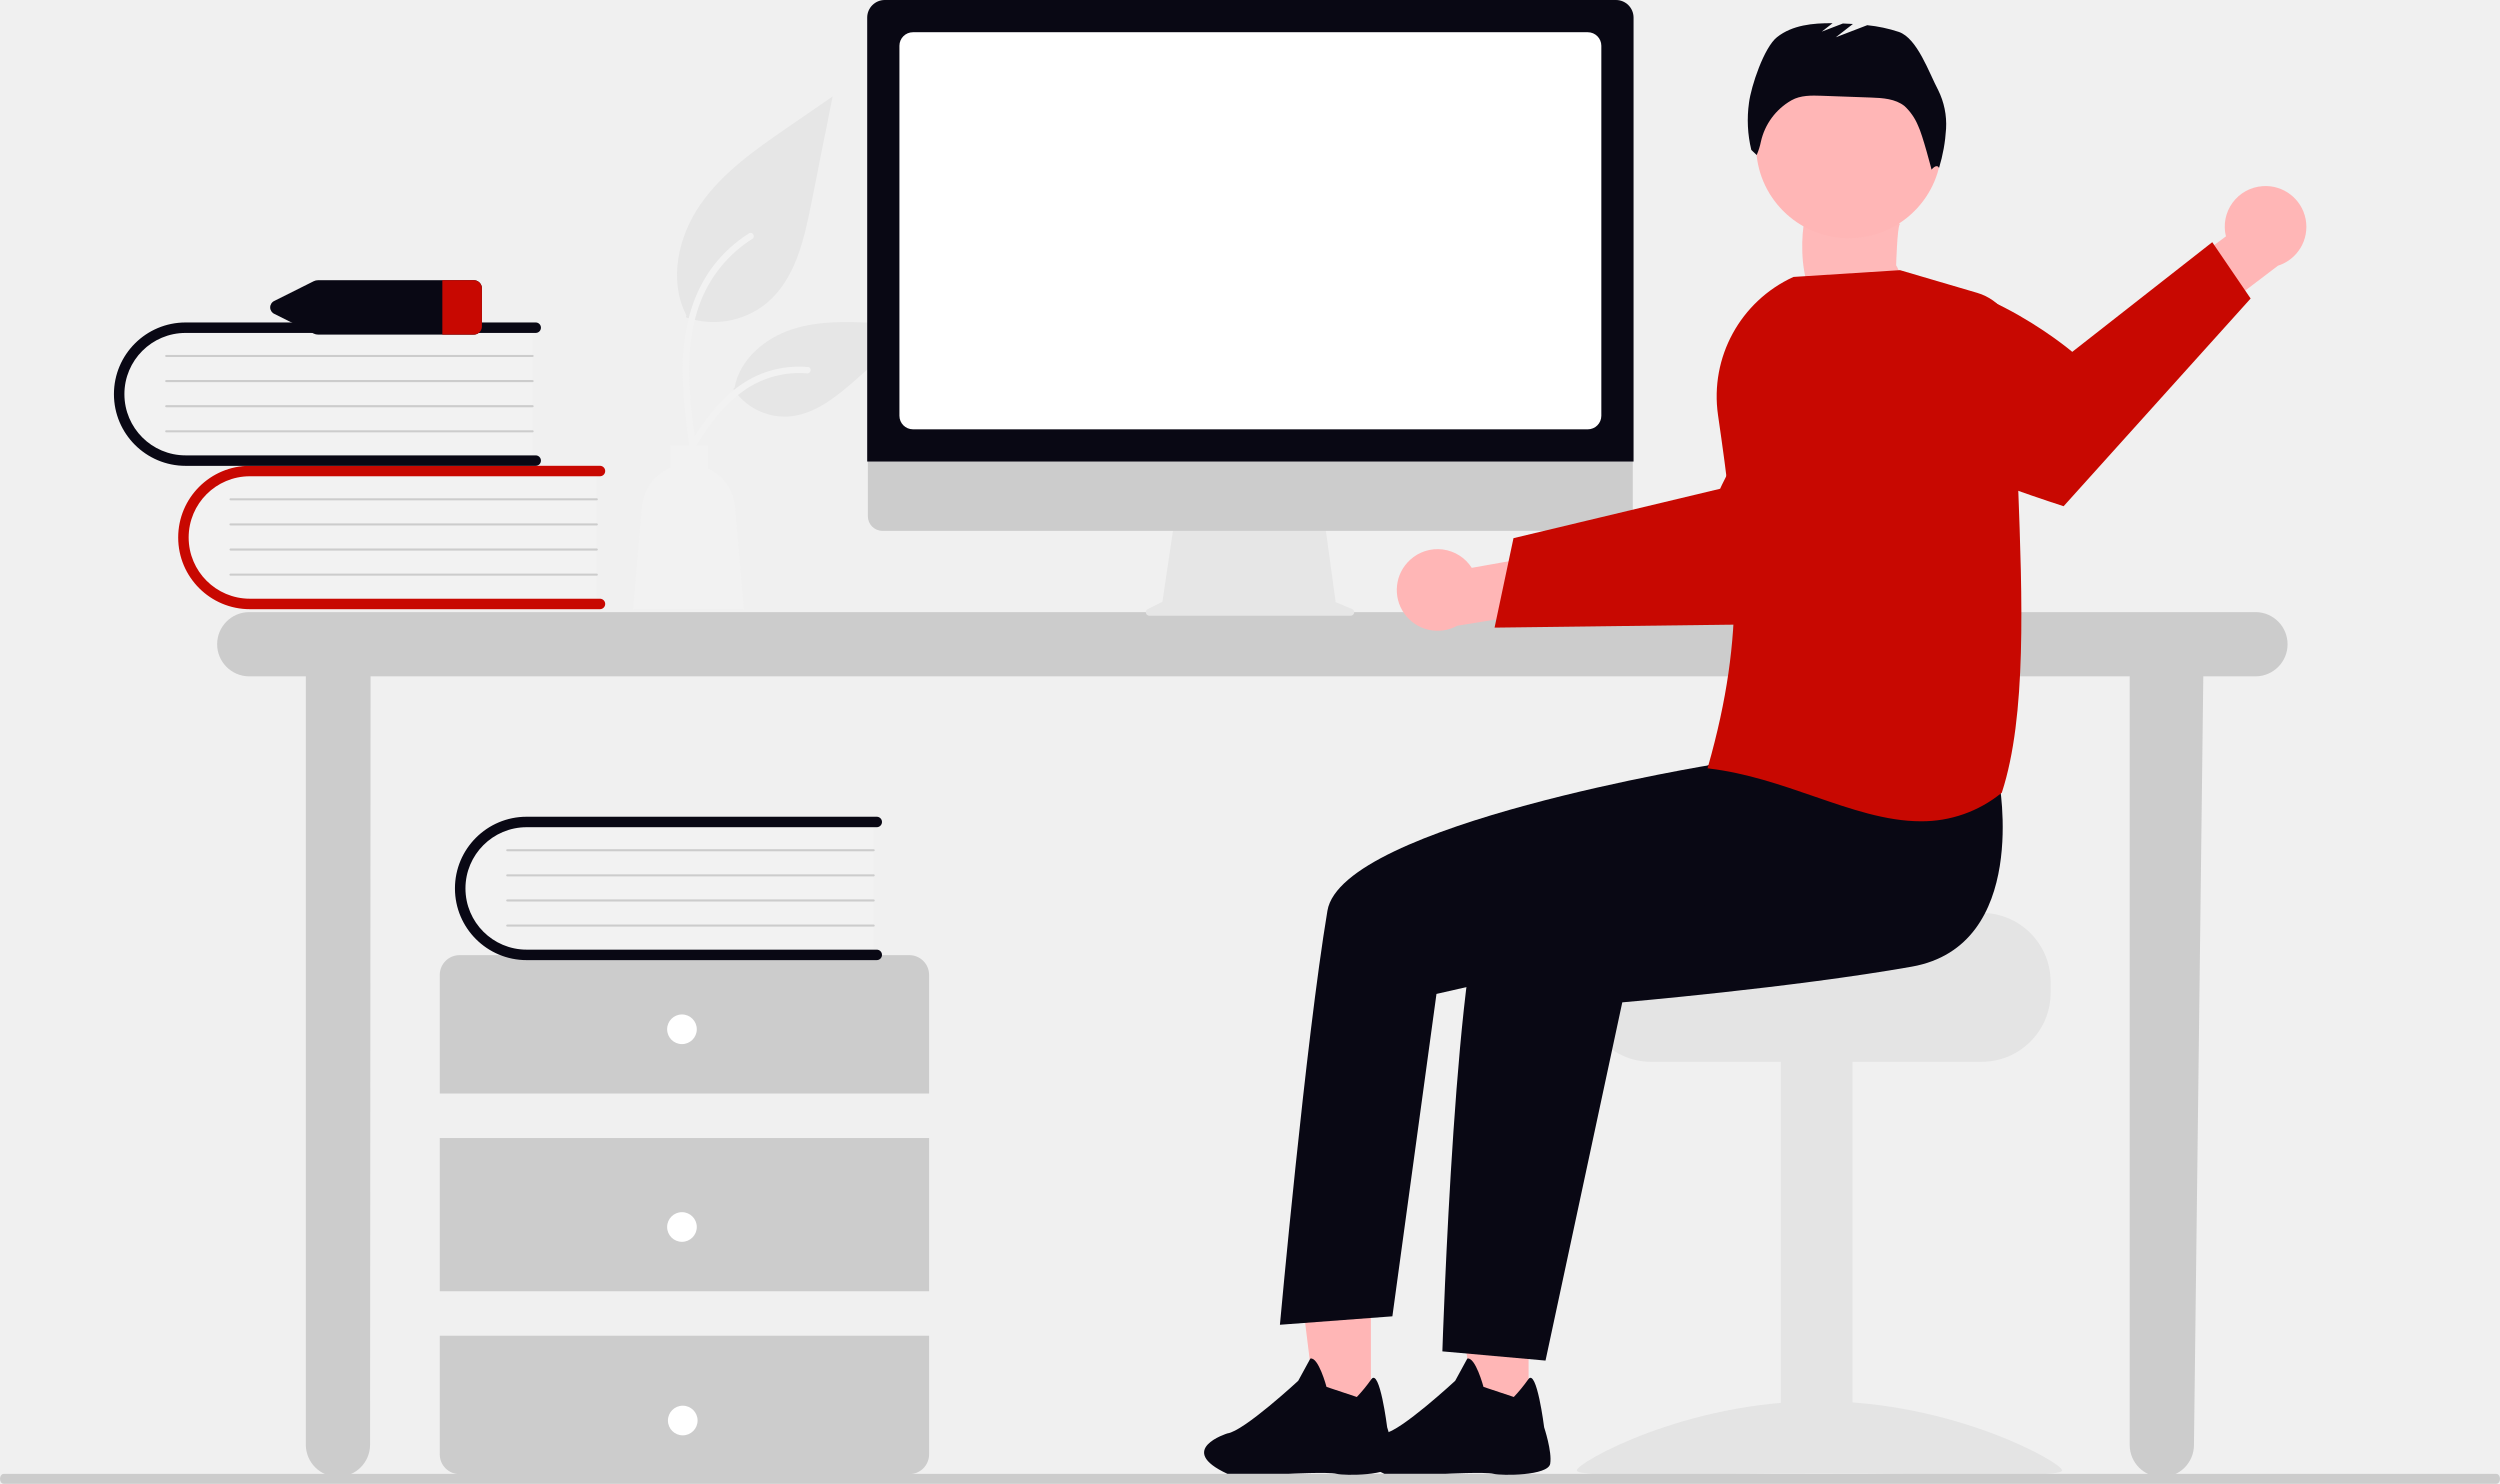
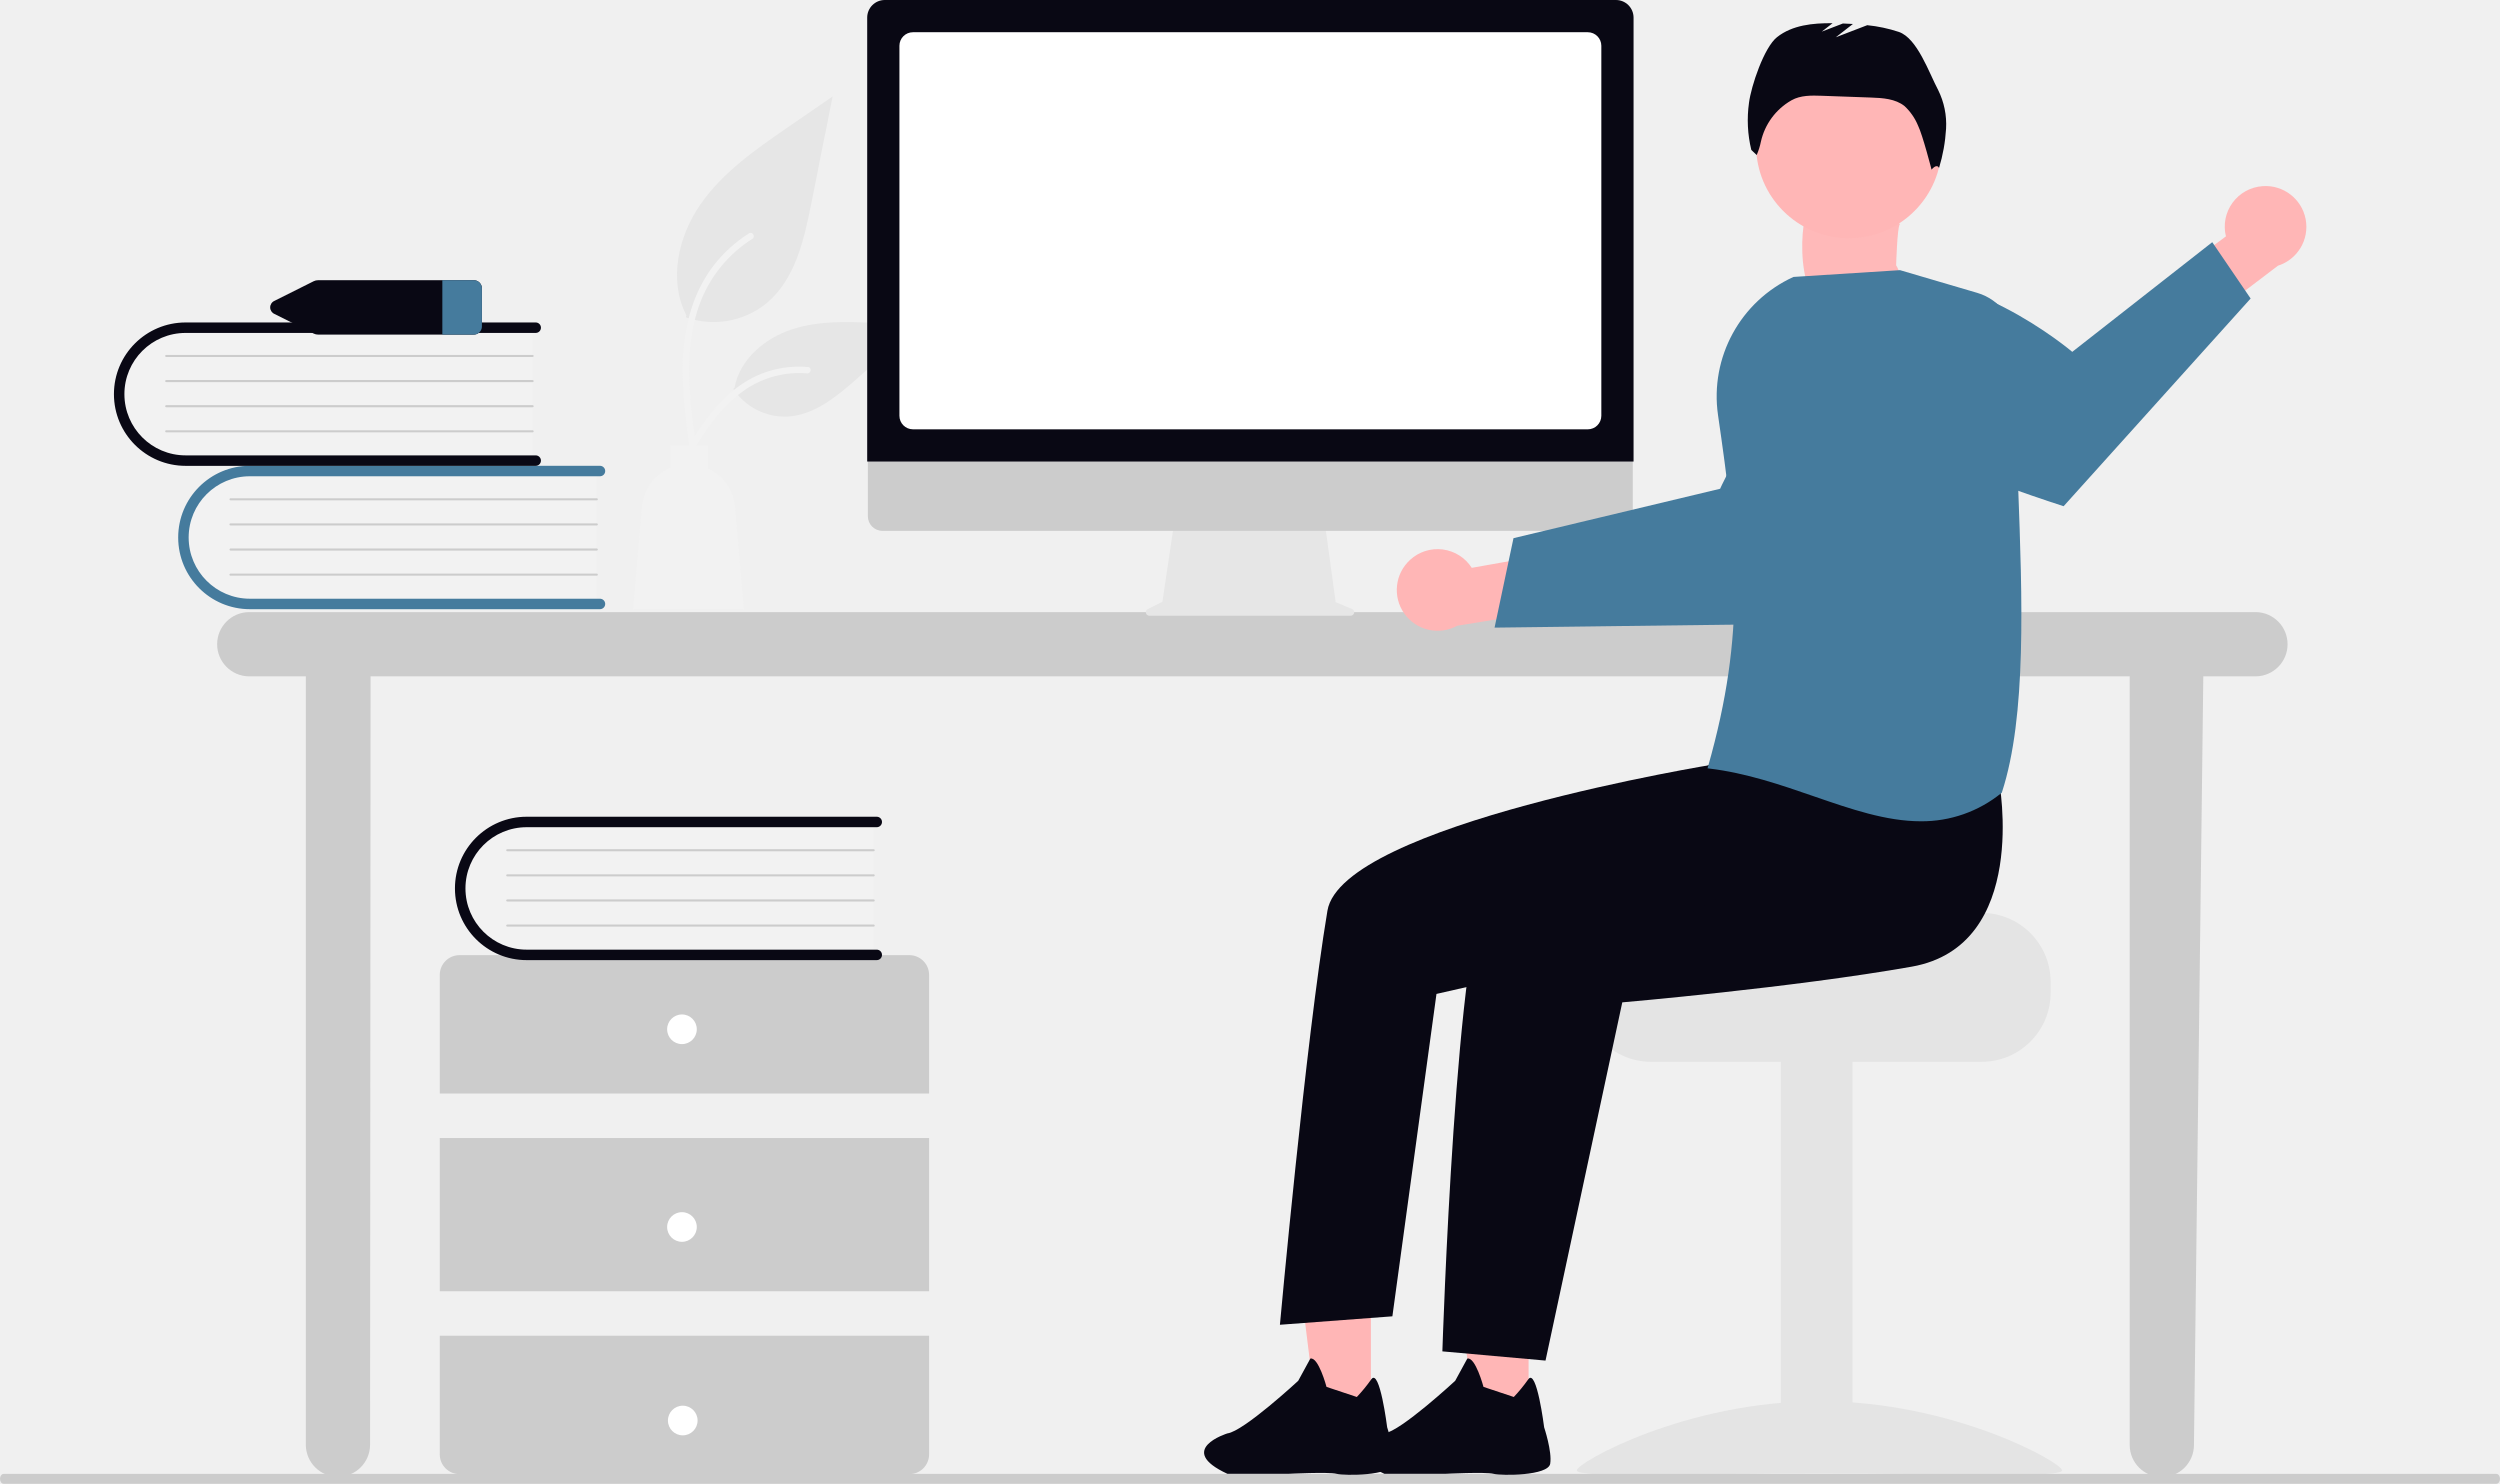
<svg xmlns="http://www.w3.org/2000/svg" width="880.503" height="522.591" viewBox="0 0 880.503 522.591" role="img" artist="Katerina Limpitsouni" source="https://undraw.co/">
  <g id="Group_146" data-name="Group 146" transform="translate(-707.855 -327.582)">
-     <path id="Path_298-222" data-name="Path 298" d="M.982,1.458s.305,11.9-.916,13.125S14.717,51.822,32.116,35.95s3.968-22.282,3.968-22.282-6.41-11.9-6.1-13.125-28.387,0-28.387,0Z" transform="translate(1351.259 391.148) rotate(30)" fill="#ffb9b9" />
-     <path id="Path_2347-223" data-name="Path 2347" d="M1128.044,412.839H421.259a11.316,11.316,0,0,0,0,22.631h20.02v270.7a11.316,11.316,0,0,0,22.631,0l.172-270.7h619.571v270.7a11.315,11.315,0,1,0,22.631,0l3.292-270.7h18.469a11.316,11.316,0,0,0,0-22.631Z" transform="translate(374.286 130.326)" fill="#ccc" />
-     <path id="Path_2348-224" data-name="Path 2348" d="M545.834,371.853v47.918H425.781a23.974,23.974,0,0,1-1.667-47.918q.833-.029,1.667,0Z" transform="translate(372.223 120.892)" fill="#f2f2f2" />
-     <path id="Path_2349-225" data-name="Path 2349" d="M549.266,419.607a1.844,1.844,0,0,1-1.843,1.843h-123.3a25.249,25.249,0,0,1,0-50.5h123.3a1.843,1.843,0,1,1,0,3.686h-123.3a21.563,21.563,0,0,0,0,43.126h123.3A1.844,1.844,0,0,1,549.266,419.607Z" transform="translate(371.74 120.688)" fill="#c80801" />
-     <path id="Path_2350-226" data-name="Path 2350" d="M542.939,380.978H413.929a.369.369,0,0,1-.007-.737H542.939a.369.369,0,0,1,0,.737Z" transform="translate(375.118 122.826)" fill="#ccc" />
-     <path id="Path_2351-227" data-name="Path 2351" d="M542.939,388.17H413.929a.369.369,0,1,1-.007-.737H542.939a.369.369,0,0,1,0,.737Z" transform="translate(375.118 124.48)" fill="#ccc" />
-     <path id="Path_2352-228" data-name="Path 2352" d="M542.939,395.361H413.929a.369.369,0,0,1-.007-.737H542.939a.369.369,0,0,1,0,.737Z" transform="translate(375.118 126.135)" fill="#ccc" />
-     <path id="Path_2353-229" data-name="Path 2353" d="M542.939,402.553H413.929a.369.369,0,1,1-.007-.737H542.939a.369.369,0,0,1,0,.737Z" transform="translate(375.118 127.79)" fill="#ccc" />
-     <path id="Path_2354-230" data-name="Path 2354" d="M527.437,330.812V378.73H407.384a23.974,23.974,0,0,1-1.667-47.918q.833-.029,1.667,0Z" transform="translate(367.989 111.449)" fill="#f2f2f2" />
-     <path id="Path_2355-231" data-name="Path 2355" d="M530.868,378.566a1.844,1.844,0,0,1-1.843,1.843h-123.3a25.249,25.249,0,0,1,0-50.5h123.3a1.843,1.843,0,1,1,0,3.686h-123.3a21.563,21.563,0,0,0,0,43.126h123.3a1.844,1.844,0,0,1,1.843,1.843Z" transform="translate(367.507 111.245)" fill="#090814" />
-     <path id="Path_2356-232" data-name="Path 2356" d="M524.541,339.937H395.531a.369.369,0,1,1-.007-.737H524.541a.369.369,0,1,1,0,.737Z" transform="translate(370.885 113.382)" fill="#ccc" />
-     <path id="Path_2357-233" data-name="Path 2357" d="M524.541,347.128H395.531a.369.369,0,1,1-.007-.737H524.541a.369.369,0,1,1,0,.737Z" transform="translate(370.885 115.037)" fill="#ccc" />
-     <path id="Path_2358-234" data-name="Path 2358" d="M524.541,354.32H395.531a.369.369,0,1,1-.007-.737H524.541a.369.369,0,1,1,0,.737Z" transform="translate(370.885 116.692)" fill="#ccc" />
-     <path id="Path_2359-235" data-name="Path 2359" d="M524.541,361.512H395.531a.369.369,0,1,1-.007-.737H524.541a.369.369,0,1,1,0,.737Z" transform="translate(370.885 118.346)" fill="#ccc" />
-     <path id="Path_2360-236" data-name="Path 2360" d="M646.112,559.8v-41.78a6.964,6.964,0,0,0-6.963-6.963H480.731a6.964,6.964,0,0,0-6.963,6.963V559.8Z" transform="translate(388.972 152.926)" fill="#ccc" />
+     <path id="Path_298-318" data-name="Path 298" d="M.982,1.458s.305,11.9-.916,13.125S14.717,51.822,32.116,35.95s3.968-22.282,3.968-22.282-6.41-11.9-6.1-13.125-28.387,0-28.387,0Z" transform="translate(1351.259 391.148) rotate(30)" fill="#ffb9b9" />
+     <path id="Path_2347-319" data-name="Path 2347" d="M1128.044,412.839H421.259a11.316,11.316,0,0,0,0,22.631h20.02v270.7a11.316,11.316,0,0,0,22.631,0l.172-270.7h619.571v270.7a11.315,11.315,0,1,0,22.631,0l3.292-270.7h18.469a11.316,11.316,0,0,0,0-22.631Z" transform="translate(374.286 130.326)" fill="#ccc" />
+     <path id="Path_2348-320" data-name="Path 2348" d="M545.834,371.853v47.918H425.781a23.974,23.974,0,0,1-1.667-47.918q.833-.029,1.667,0Z" transform="translate(372.223 120.892)" fill="#f2f2f2" />
+     <path id="Path_2349-321" data-name="Path 2349" d="M549.266,419.607a1.844,1.844,0,0,1-1.843,1.843h-123.3a25.249,25.249,0,0,1,0-50.5h123.3a1.843,1.843,0,1,1,0,3.686h-123.3a21.563,21.563,0,0,0,0,43.126h123.3A1.844,1.844,0,0,1,549.266,419.607Z" transform="translate(371.74 120.688)" fill="#457b9d" />
+     <path id="Path_2350-322" data-name="Path 2350" d="M542.939,380.978H413.929a.369.369,0,0,1-.007-.737H542.939a.369.369,0,0,1,0,.737Z" transform="translate(375.118 122.826)" fill="#ccc" />
+     <path id="Path_2351-323" data-name="Path 2351" d="M542.939,388.17H413.929a.369.369,0,1,1-.007-.737H542.939a.369.369,0,0,1,0,.737Z" transform="translate(375.118 124.48)" fill="#ccc" />
+     <path id="Path_2352-324" data-name="Path 2352" d="M542.939,395.361H413.929a.369.369,0,0,1-.007-.737H542.939a.369.369,0,0,1,0,.737Z" transform="translate(375.118 126.135)" fill="#ccc" />
+     <path id="Path_2353-325" data-name="Path 2353" d="M542.939,402.553H413.929a.369.369,0,1,1-.007-.737H542.939a.369.369,0,0,1,0,.737Z" transform="translate(375.118 127.79)" fill="#ccc" />
+     <path id="Path_2354-326" data-name="Path 2354" d="M527.437,330.812V378.73H407.384a23.974,23.974,0,0,1-1.667-47.918q.833-.029,1.667,0Z" transform="translate(367.989 111.449)" fill="#f2f2f2" />
+     <path id="Path_2355-327" data-name="Path 2355" d="M530.868,378.566a1.844,1.844,0,0,1-1.843,1.843h-123.3a25.249,25.249,0,0,1,0-50.5h123.3a1.843,1.843,0,1,1,0,3.686h-123.3a21.563,21.563,0,0,0,0,43.126h123.3a1.844,1.844,0,0,1,1.843,1.843Z" transform="translate(367.507 111.245)" fill="#090814" />
+     <path id="Path_2356-328" data-name="Path 2356" d="M524.541,339.937H395.531a.369.369,0,1,1-.007-.737H524.541a.369.369,0,1,1,0,.737Z" transform="translate(370.885 113.382)" fill="#ccc" />
+     <path id="Path_2357-329" data-name="Path 2357" d="M524.541,347.128H395.531a.369.369,0,1,1-.007-.737H524.541a.369.369,0,1,1,0,.737Z" transform="translate(370.885 115.037)" fill="#ccc" />
+     <path id="Path_2358-330" data-name="Path 2358" d="M524.541,354.32H395.531a.369.369,0,1,1-.007-.737H524.541a.369.369,0,1,1,0,.737Z" transform="translate(370.885 116.692)" fill="#ccc" />
+     <path id="Path_2359-331" data-name="Path 2359" d="M524.541,361.512H395.531a.369.369,0,1,1-.007-.737H524.541a.369.369,0,1,1,0,.737Z" transform="translate(370.885 118.346)" fill="#ccc" />
+     <path id="Path_2360-332" data-name="Path 2360" d="M646.112,559.8v-41.78a6.964,6.964,0,0,0-6.963-6.963H480.731a6.964,6.964,0,0,0-6.963,6.963V559.8Z" transform="translate(388.972 152.926)" fill="#ccc" />
    <rect id="Rectangle_635" data-name="Rectangle 635" width="172.344" height="53.966" transform="translate(862.74 728.395)" fill="#ccc" />
-     <path id="Path_2361-237" data-name="Path 2361" d="M473.768,620.029v41.78a6.964,6.964,0,0,0,6.963,6.964H639.148a6.963,6.963,0,0,0,6.963-6.963V620.029Z" transform="translate(388.972 178)" fill="#ccc" />
+     <path id="Path_2361-333" data-name="Path 2361" d="M473.768,620.029v41.78a6.964,6.964,0,0,0,6.963,6.964H639.148a6.963,6.963,0,0,0,6.963-6.963V620.029Z" transform="translate(388.972 178)" fill="#ccc" />
    <circle id="Ellipse_427" data-name="Ellipse 427" cx="5.223" cy="5.223" r="5.223" transform="translate(942.819 684.874)" fill="#fff" />
    <circle id="Ellipse_428" data-name="Ellipse 428" cx="5.223" cy="5.223" r="5.223" transform="translate(942.819 754.508)" fill="#fff" />
    <circle id="Ellipse_429" data-name="Ellipse 429" cx="5.223" cy="5.223" r="5.223" transform="translate(943.099 822.668)" fill="#fff" />
-     <path id="Path_2362-238" data-name="Path 2362" d="M625.086,472.333v47.918H505.033a23.974,23.974,0,1,1-1.669-47.918q.834-.029,1.669,0Z" transform="translate(390.458 144.013)" fill="#f2f2f2" />
-     <path id="Path_2363-239" data-name="Path 2363" d="M628.521,520.087a1.844,1.844,0,0,1-1.843,1.843H503.38a25.249,25.249,0,1,1-.03-50.5H626.678a1.843,1.843,0,1,1,0,3.686H503.38a21.563,21.563,0,1,0,0,43.126h123.3A1.844,1.844,0,0,1,628.521,520.087Z" transform="translate(389.973 143.808)" fill="#090814" />
-     <path id="Path_2364-240" data-name="Path 2364" d="M622.191,481.458H493.181a.369.369,0,1,1-.007-.737H622.191a.369.369,0,1,1,0,.737Z" transform="translate(393.354 145.946)" fill="#ccc" />
-     <path id="Path_2365-241" data-name="Path 2365" d="M622.191,488.65H493.181a.369.369,0,1,1-.007-.737H622.191a.369.369,0,1,1,0,.737Z" transform="translate(393.354 147.601)" fill="#ccc" />
-     <path id="Path_2366-242" data-name="Path 2366" d="M622.191,495.841H493.181a.369.369,0,1,1-.007-.737H622.191a.369.369,0,1,1,0,.737Z" transform="translate(393.354 149.255)" fill="#ccc" />
-     <path id="Path_2367-243" data-name="Path 2367" d="M622.191,503.033H493.181a.369.369,0,1,1-.007-.737H622.191a.369.369,0,1,1,0,.737Z" transform="translate(393.354 150.91)" fill="#ccc" />
-     <path id="Path_2368-244" data-name="Path 2368" d="M496.748,317.815h-54.7a3.379,3.379,0,0,0-1.5.348l-13.805,6.911a2.516,2.516,0,0,0,0,4.631l13.805,6.911a3.38,3.38,0,0,0,1.5.348h54.7a2.871,2.871,0,0,0,3.029-2.664V320.479A2.871,2.871,0,0,0,496.748,317.815Z" transform="translate(377.801 108.46)" fill="#090814" />
-     <path id="Path_2369-245" data-name="Path 2369" d="M488.435,320.479V334.3a2.871,2.871,0,0,1-3.029,2.664h-10.9V317.815h10.9A2.871,2.871,0,0,1,488.435,320.479Z" transform="translate(389.143 108.46)" fill="#c80801" />
+     <path id="Path_2362-334" data-name="Path 2362" d="M625.086,472.333v47.918H505.033a23.974,23.974,0,1,1-1.669-47.918q.834-.029,1.669,0Z" transform="translate(390.458 144.013)" fill="#f2f2f2" />
+     <path id="Path_2363-335" data-name="Path 2363" d="M628.521,520.087a1.844,1.844,0,0,1-1.843,1.843H503.38a25.249,25.249,0,1,1-.03-50.5H626.678a1.843,1.843,0,1,1,0,3.686H503.38a21.563,21.563,0,1,0,0,43.126h123.3A1.844,1.844,0,0,1,628.521,520.087Z" transform="translate(389.973 143.808)" fill="#090814" />
+     <path id="Path_2364-336" data-name="Path 2364" d="M622.191,481.458H493.181a.369.369,0,1,1-.007-.737H622.191a.369.369,0,1,1,0,.737Z" transform="translate(393.354 145.946)" fill="#ccc" />
+     <path id="Path_2365-337" data-name="Path 2365" d="M622.191,488.65H493.181a.369.369,0,1,1-.007-.737H622.191a.369.369,0,1,1,0,.737Z" transform="translate(393.354 147.601)" fill="#ccc" />
+     <path id="Path_2366-338" data-name="Path 2366" d="M622.191,495.841H493.181a.369.369,0,1,1-.007-.737H622.191a.369.369,0,1,1,0,.737Z" transform="translate(393.354 149.255)" fill="#ccc" />
+     <path id="Path_2367-339" data-name="Path 2367" d="M622.191,503.033H493.181a.369.369,0,1,1-.007-.737H622.191a.369.369,0,1,1,0,.737Z" transform="translate(393.354 150.91)" fill="#ccc" />
+     <path id="Path_2368-340" data-name="Path 2368" d="M496.748,317.815h-54.7a3.379,3.379,0,0,0-1.5.348l-13.805,6.911a2.516,2.516,0,0,0,0,4.631l13.805,6.911a3.38,3.38,0,0,0,1.5.348h54.7a2.871,2.871,0,0,0,3.029-2.664V320.479A2.871,2.871,0,0,0,496.748,317.815Z" transform="translate(377.801 108.46)" fill="#090814" />
+     <path id="Path_2369-341" data-name="Path 2369" d="M488.435,320.479V334.3a2.871,2.871,0,0,1-3.029,2.664h-10.9V317.815h10.9A2.871,2.871,0,0,1,488.435,320.479Z" transform="translate(389.143 108.46)" fill="#457b9d" />
    <g id="Group_145" data-name="Group 145" transform="translate(930.839 361.542)">
-       <path id="Path_2370-246" data-name="Path 2370" d="M216.167,522.649a29.518,29.518,0,0,0,28.5-5.021c9.983-8.379,13.114-22.184,15.66-34.967l7.533-37.809-15.771,10.86c-11.342,7.81-22.939,15.869-30.792,27.181s-11.281,26.753-4.971,38.993" transform="translate(-197.593 -444.852)" fill="#e6e6e6" />
-       <path id="Path_2371-247" data-name="Path 2371" d="M217.9,577.9c-1.6-11.627-3.238-23.4-2.118-35.156.994-10.437,4.179-20.631,10.661-28.989a48.223,48.223,0,0,1,12.373-11.212c1.237-.781,2.376,1.18,1.144,1.957a45.845,45.845,0,0,0-18.134,21.88c-3.948,10.042-4.582,20.989-3.9,31.656.411,6.451,1.283,12.86,2.162,19.26a1.174,1.174,0,0,1-.792,1.394,1.14,1.14,0,0,1-1.394-.792Z" transform="translate(-197.983 -454.326)" fill="#f2f2f2" />
-       <path id="Path_2372-248" data-name="Path 2372" d="M236.8,563.524a21.729,21.729,0,0,0,18.932,9.771c9.584-.455,17.574-7.144,24.766-13.494l21.274-18.783-14.08-.674c-10.125-.484-20.512-.936-30.156,2.186S239,553.167,237.238,563.15" transform="translate(-201.506 -460.527)" fill="#e6e6e6" />
-       <path id="Path_2373-249" data-name="Path 2373" d="M212.964,593.88c7.683-13.595,16.595-28.7,32.519-33.533a36.288,36.288,0,0,1,13.678-1.412c1.452.125,1.09,2.364-.36,2.239a33.712,33.712,0,0,0-21.828,5.775c-6.155,4.189-10.947,10.013-15,16.19-2.484,3.783-4.71,7.727-6.936,11.665C214.324,596.062,212.245,595.153,212.964,593.88Z" transform="translate(-197.554 -463.624)" fill="#f2f2f2" />
-       <path id="Path_2374-250" data-name="Path 2374" d="M197.644,613.664a16.453,16.453,0,0,1,10.082-13.781v-7.859h13.182v8.107a16.444,16.444,0,0,1,9.533,13.533l3.1,36.031h-39Z" transform="translate(-194.544 -469.098)" fill="#f2f2f2" />
+       <path id="Path_2370-342" data-name="Path 2370" d="M216.167,522.649a29.518,29.518,0,0,0,28.5-5.021c9.983-8.379,13.114-22.184,15.66-34.967l7.533-37.809-15.771,10.86c-11.342,7.81-22.939,15.869-30.792,27.181s-11.281,26.753-4.971,38.993" transform="translate(-197.593 -444.852)" fill="#e6e6e6" />
+       <path id="Path_2371-343" data-name="Path 2371" d="M217.9,577.9c-1.6-11.627-3.238-23.4-2.118-35.156.994-10.437,4.179-20.631,10.661-28.989a48.223,48.223,0,0,1,12.373-11.212c1.237-.781,2.376,1.18,1.144,1.957a45.845,45.845,0,0,0-18.134,21.88c-3.948,10.042-4.582,20.989-3.9,31.656.411,6.451,1.283,12.86,2.162,19.26a1.174,1.174,0,0,1-.792,1.394,1.14,1.14,0,0,1-1.394-.792Z" transform="translate(-197.983 -454.326)" fill="#f2f2f2" />
+       <path id="Path_2372-344" data-name="Path 2372" d="M236.8,563.524a21.729,21.729,0,0,0,18.932,9.771c9.584-.455,17.574-7.144,24.766-13.494l21.274-18.783-14.08-.674c-10.125-.484-20.512-.936-30.156,2.186S239,553.167,237.238,563.15" transform="translate(-201.506 -460.527)" fill="#e6e6e6" />
+       <path id="Path_2373-345" data-name="Path 2373" d="M212.964,593.88c7.683-13.595,16.595-28.7,32.519-33.533a36.288,36.288,0,0,1,13.678-1.412c1.452.125,1.09,2.364-.36,2.239a33.712,33.712,0,0,0-21.828,5.775c-6.155,4.189-10.947,10.013-15,16.19-2.484,3.783-4.71,7.727-6.936,11.665C214.324,596.062,212.245,595.153,212.964,593.88Z" transform="translate(-197.554 -463.624)" fill="#f2f2f2" />
+       <path id="Path_2374-346" data-name="Path 2374" d="M197.644,613.664a16.453,16.453,0,0,1,10.082-13.781v-7.859h13.182v8.107a16.444,16.444,0,0,1,9.533,13.533l3.1,36.031h-39Z" transform="translate(-194.544 -469.098)" fill="#f2f2f2" />
    </g>
-     <path id="Path_2375-251" data-name="Path 2375" d="M748.56,417.825l-5.775-2.432-3.962-28.951H686.065l-4.294,28.833-5.167,2.583a1.227,1.227,0,0,0,.549,2.324h70.931a1.227,1.227,0,0,0,.476-2.358Z" transform="translate(435.488 124.253)" fill="#e6e6e6" />
-     <path id="Path_2376-252" data-name="Path 2376" d="M860.626,397.37H601.465a5.134,5.134,0,0,1-5.123-5.134V355.691H865.749v36.545a5.134,5.134,0,0,1-5.123,5.134Z" transform="translate(417.176 117.177)" fill="#ccc" />
-     <path id="Path_2377-253" data-name="Path 2377" d="M866.064,400.14H596.15V243.771a6.2,6.2,0,0,1,6.19-6.189H859.874a6.2,6.2,0,0,1,6.19,6.189Z" transform="translate(417.132 90)" fill="#090814" />
-     <path id="Path_2378-254" data-name="Path 2378" d="M847.82,386.668H610.148a4.777,4.777,0,0,1-4.772-4.772V251.58a4.777,4.777,0,0,1,4.772-4.772H847.82a4.777,4.777,0,0,1,4.772,4.772V381.9a4.777,4.777,0,0,1-4.772,4.772Z" transform="translate(419.255 92.123)" fill="#fff" />
-     <path id="Path_2379-255" data-name="Path 2379" d="M752.456,398.6a14.289,14.289,0,0,1,21.731,2.8l32.148-5.716,8.238,18.689L769.061,421.8a14.366,14.366,0,0,1-16.6-23.2Z" transform="translate(452.02 126.176)" fill="#ffb6b6" />
-     <path id="Path_2380-256" data-name="Path 2380" d="M775.776,435.034l33.515-.418,4.242-.057,68.187-.859s18.517-17.665,34.641-35.853L914.1,381.5a66.783,66.783,0,0,0-22.392-41.349c-23.093,15.431-36.485,45.973-36.485,45.973l-42.279,10.112-4.23,1.011-26.27,6.278Z" transform="translate(458.464 113.601)" fill="#c80801" />
-     <path id="Path_2381-257" data-name="Path 2381" d="M941.565,498.962h-62.56c0,2.681-68.386,4.856-68.386,4.856a24.981,24.981,0,0,0-4.1,3.885,24.107,24.107,0,0,0-5.634,15.539v3.885a24.289,24.289,0,0,0,24.28,24.28h116.4a24.3,24.3,0,0,0,24.28-24.28v-3.885A24.314,24.314,0,0,0,941.565,498.962Z" transform="translate(464.242 150.143)" fill="#e4e4e4" />
+     <path id="Path_2375-347" data-name="Path 2375" d="M748.56,417.825l-5.775-2.432-3.962-28.951H686.065l-4.294,28.833-5.167,2.583a1.227,1.227,0,0,0,.549,2.324h70.931a1.227,1.227,0,0,0,.476-2.358Z" transform="translate(435.488 124.253)" fill="#e6e6e6" />
+     <path id="Path_2376-348" data-name="Path 2376" d="M860.626,397.37H601.465a5.134,5.134,0,0,1-5.123-5.134V355.691H865.749v36.545a5.134,5.134,0,0,1-5.123,5.134Z" transform="translate(417.176 117.177)" fill="#ccc" />
+     <path id="Path_2377-349" data-name="Path 2377" d="M866.064,400.14H596.15V243.771a6.2,6.2,0,0,1,6.19-6.189H859.874a6.2,6.2,0,0,1,6.19,6.189Z" transform="translate(417.132 90)" fill="#090814" />
+     <path id="Path_2378-350" data-name="Path 2378" d="M847.82,386.668H610.148a4.777,4.777,0,0,1-4.772-4.772V251.58a4.777,4.777,0,0,1,4.772-4.772H847.82a4.777,4.777,0,0,1,4.772,4.772V381.9a4.777,4.777,0,0,1-4.772,4.772Z" transform="translate(419.255 92.123)" fill="#fff" />
+     <path id="Path_2379-351" data-name="Path 2379" d="M752.456,398.6a14.289,14.289,0,0,1,21.731,2.8l32.148-5.716,8.238,18.689L769.061,421.8a14.366,14.366,0,0,1-16.6-23.2Z" transform="translate(452.02 126.176)" fill="#ffb6b6" />
+     <path id="Path_2380-352" data-name="Path 2380" d="M775.776,435.034l33.515-.418,4.242-.057,68.187-.859s18.517-17.665,34.641-35.853L914.1,381.5a66.783,66.783,0,0,0-22.392-41.349c-23.093,15.431-36.485,45.973-36.485,45.973l-42.279,10.112-4.23,1.011-26.27,6.278Z" transform="translate(458.464 113.601)" fill="#457b9d" />
+     <path id="Path_2381-353" data-name="Path 2381" d="M941.565,498.962h-62.56c0,2.681-68.386,4.856-68.386,4.856a24.981,24.981,0,0,0-4.1,3.885,24.107,24.107,0,0,0-5.634,15.539v3.885a24.289,24.289,0,0,0,24.28,24.28h116.4a24.3,24.3,0,0,0,24.28-24.28v-3.885A24.314,24.314,0,0,0,941.565,498.962Z" transform="translate(464.242 150.143)" fill="#e4e4e4" />
    <rect id="Rectangle_636" data-name="Rectangle 636" width="25.252" height="145.754" transform="translate(1335.062 700.586)" fill="#e4e4e4" />
-     <path id="Path_2382-258" data-name="Path 2382" d="M799.312,663.139c0,2.728,38.265,1.055,85.467,1.055s85.467,1.673,85.467-1.055-38.265-24.365-85.467-24.365S799.312,660.41,799.312,663.139Z" transform="translate(463.879 182.314)" fill="#e4e4e4" />
-     <path id="Path_2383-259" data-name="Path 2383" d="M680.374,421.021H661.58l-8.94-72.488h27.736Z" transform="translate(565.854 407.778)" fill="#ffb6b6" />
-     <path id="Path_2385-260" data-name="Path 2385" d="M635.219,421.021H616.425l-8.94-72.488h27.736Z" transform="translate(555.464 407.778)" fill="#ffb6b6" />
+     <path id="Path_2382-354" data-name="Path 2382" d="M799.312,663.139c0,2.728,38.265,1.055,85.467,1.055s85.467,1.673,85.467-1.055-38.265-24.365-85.467-24.365S799.312,660.41,799.312,663.139Z" transform="translate(463.879 182.314)" fill="#e4e4e4" />
+     <path id="Path_2383-355" data-name="Path 2383" d="M680.374,421.021H661.58l-8.94-72.488h27.736Z" transform="translate(565.854 407.778)" fill="#ffb6b6" />
+     <path id="Path_2385-356" data-name="Path 2385" d="M635.219,421.021H616.425l-8.94-72.488h27.736Z" transform="translate(555.464 407.778)" fill="#ffb6b6" />
    <circle id="Ellipse_430" data-name="Ellipse 430" cx="32.676" cy="32.676" r="32.676" transform="translate(1326.354 346.122)" fill="#ffb6b6" />
-     <path id="Path_2387-261" data-name="Path 2387" d="M956.891,463.163s10.964,57.975-30.752,65.358S824.2,541.093,824.2,541.093L797.163,667.26l-36.33-3.244s4.832-151.877,16.714-163.759S864.53,452.8,864.53,452.8Z" transform="translate(455.025 139.521)" fill="#090814" />
-     <path id="Path_2388-262" data-name="Path 2388" d="M886.119,441.471l-18.245,18.3S736.138,480.994,731.056,511.42c-7.673,45.937-16.735,145.831-16.735,145.831l39.608-2.971L769.46,540.728l63.372-14.415,72.1-39.293Z" transform="translate(444.323 136.915)" fill="#090814" />
-     <path id="Path_2389-263" data-name="Path 2389" d="M915.328,267.765C912.1,261.679,908,249.55,901.493,247.3a51.758,51.758,0,0,0-11.143-2.374l-11.066,4.256,6.023-4.684q-1.759-.1-3.516-.171l-7.467,2.872,3.82-2.971c-6.961-.071-14.146.652-19.54,4.89-4.6,3.613-9.154,17.3-9.891,23.1a44.184,44.184,0,0,0,.812,16.644l1.891,1.8a23.207,23.207,0,0,0,1.484-4.722,22.364,22.364,0,0,1,10.705-14.523l.1-.058c3.171-1.785,7.02-1.7,10.656-1.572l17.273.622c4.156.15,8.63.413,11.87,3.019a19.546,19.546,0,0,1,4.746,6.875c1.61,3.249,4.756,15.5,4.756,15.5s1.78-2.313,2.633-.592a59.533,59.533,0,0,0,2.478-13.818A27.073,27.073,0,0,0,915.328,267.765Z" transform="translate(475.146 91.528)" fill="#090814" />
-     <path id="Path_2390-264" data-name="Path 2390" d="M1003.029,290.891A14.289,14.289,0,0,0,990.1,308.577L963.82,327.96,971.7,346.8l36.723-27.894a14.366,14.366,0,0,0-5.4-28.017Z" transform="translate(501.732 102.258)" fill="#ffb6b6" />
-     <path id="Path_2391-265" data-name="Path 2391" d="M1017.691,326.762l-65.873,73.159s-31.5-10.085-55.865-21.018l-10.945-33.616a66.847,66.847,0,0,1-3.2-24.189c33.774-8.987,73.057,24.453,73.057,24.453l49.309-38.624Z" transform="translate(482.841 105.956)" fill="#c80801" />
-     <path id="Path_2392-266" data-name="Path 2392" d="M874.33,500.289c-11.752-4.06-23.9-8.257-37.013-9.833l-.563-.068.155-.545c13.569-47.643,10.182-78.119,3.533-123.9a46.241,46.241,0,0,1,26.507-48.59l.08-.036,37.437-2.379.085-.005,27.228,8.008a18.677,18.677,0,0,1,13.368,18.244c-.3,15.056.33,31.865.993,49.66,1.486,39.924,3.022,81.207-5.7,107.992l-.046.14-.116.091a44.4,44.4,0,0,1-28.392,9.973C899.669,509.042,887.2,504.734,874.33,500.289Z" transform="translate(472.495 107.798)" fill="#c80801" />
-     <path id="Path_2393-267" data-name="Path 2393" d="M989.567,663.07H111.609c-.7,0-1.272-.779-1.272-1.741s.57-1.741,1.272-1.741H989.567c.7,0,1.272.779,1.272,1.741S990.27,663.07,989.567,663.07Z" transform="translate(597.519 187.103)" fill="#ccc" />
-     <path id="Path_94-268" data-name="Path 94" d="M907.854,678.591a55.9,55.9,0,0,0,5.1-6.231c2.959-4.1,5.585,16.912,5.585,16.912s2.848,8.545,2.136,12.817-17.089,4.272-19.937,3.56-17.089,0-17.089,0H862.283c-18.513-8.544,0-14.241,0-14.241,5.7-.712,24.922-18.513,24.922-18.513l4.272-7.832c2.848-.712,5.7,9.969,5.7,9.969Z" transform="translate(277.878 141.014)" fill="#090814" />
-     <path id="Path_2394-269" data-name="Path 2394" d="M907.854,678.591a55.9,55.9,0,0,0,5.1-6.231c2.959-4.1,5.585,16.912,5.585,16.912s2.848,8.545,2.136,12.817-17.089,4.272-19.937,3.56-17.089,0-17.089,0H862.283c-18.513-8.544,0-14.241,0-14.241,5.7-.712,24.922-18.513,24.922-18.513l4.272-7.832c2.848-.712,5.7,9.969,5.7,9.969Z" transform="translate(333.164 141.014)" fill="#090814" />
+     <path id="Path_2387-357" data-name="Path 2387" d="M956.891,463.163s10.964,57.975-30.752,65.358S824.2,541.093,824.2,541.093L797.163,667.26l-36.33-3.244s4.832-151.877,16.714-163.759S864.53,452.8,864.53,452.8Z" transform="translate(455.025 139.521)" fill="#090814" />
+     <path id="Path_2388-358" data-name="Path 2388" d="M886.119,441.471l-18.245,18.3S736.138,480.994,731.056,511.42c-7.673,45.937-16.735,145.831-16.735,145.831l39.608-2.971L769.46,540.728l63.372-14.415,72.1-39.293Z" transform="translate(444.323 136.915)" fill="#090814" />
+     <path id="Path_2389-359" data-name="Path 2389" d="M915.328,267.765C912.1,261.679,908,249.55,901.493,247.3a51.758,51.758,0,0,0-11.143-2.374l-11.066,4.256,6.023-4.684q-1.759-.1-3.516-.171l-7.467,2.872,3.82-2.971c-6.961-.071-14.146.652-19.54,4.89-4.6,3.613-9.154,17.3-9.891,23.1a44.184,44.184,0,0,0,.812,16.644l1.891,1.8a23.207,23.207,0,0,0,1.484-4.722,22.364,22.364,0,0,1,10.705-14.523l.1-.058c3.171-1.785,7.02-1.7,10.656-1.572l17.273.622c4.156.15,8.63.413,11.87,3.019a19.546,19.546,0,0,1,4.746,6.875c1.61,3.249,4.756,15.5,4.756,15.5s1.78-2.313,2.633-.592a59.533,59.533,0,0,0,2.478-13.818A27.073,27.073,0,0,0,915.328,267.765Z" transform="translate(475.146 91.528)" fill="#090814" />
+     <path id="Path_2390-360" data-name="Path 2390" d="M1003.029,290.891A14.289,14.289,0,0,0,990.1,308.577L963.82,327.96,971.7,346.8l36.723-27.894a14.366,14.366,0,0,0-5.4-28.017Z" transform="translate(501.732 102.258)" fill="#ffb6b6" />
+     <path id="Path_2391-361" data-name="Path 2391" d="M1017.691,326.762l-65.873,73.159s-31.5-10.085-55.865-21.018l-10.945-33.616a66.847,66.847,0,0,1-3.2-24.189c33.774-8.987,73.057,24.453,73.057,24.453l49.309-38.624Z" transform="translate(482.841 105.956)" fill="#457b9d" />
+     <path id="Path_2392-362" data-name="Path 2392" d="M874.33,500.289c-11.752-4.06-23.9-8.257-37.013-9.833l-.563-.068.155-.545c13.569-47.643,10.182-78.119,3.533-123.9a46.241,46.241,0,0,1,26.507-48.59l.08-.036,37.437-2.379.085-.005,27.228,8.008a18.677,18.677,0,0,1,13.368,18.244c-.3,15.056.33,31.865.993,49.66,1.486,39.924,3.022,81.207-5.7,107.992l-.046.14-.116.091a44.4,44.4,0,0,1-28.392,9.973C899.669,509.042,887.2,504.734,874.33,500.289Z" transform="translate(472.495 107.798)" fill="#457b9d" />
+     <path id="Path_2393-363" data-name="Path 2393" d="M989.567,663.07H111.609c-.7,0-1.272-.779-1.272-1.741s.57-1.741,1.272-1.741H989.567c.7,0,1.272.779,1.272,1.741S990.27,663.07,989.567,663.07Z" transform="translate(597.519 187.103)" fill="#ccc" />
+     <path id="Path_94-364" data-name="Path 94" d="M907.854,678.591a55.9,55.9,0,0,0,5.1-6.231c2.959-4.1,5.585,16.912,5.585,16.912s2.848,8.545,2.136,12.817-17.089,4.272-19.937,3.56-17.089,0-17.089,0H862.283c-18.513-8.544,0-14.241,0-14.241,5.7-.712,24.922-18.513,24.922-18.513l4.272-7.832c2.848-.712,5.7,9.969,5.7,9.969Z" transform="translate(277.878 141.014)" fill="#090814" />
+     <path id="Path_2394-365" data-name="Path 2394" d="M907.854,678.591a55.9,55.9,0,0,0,5.1-6.231c2.959-4.1,5.585,16.912,5.585,16.912s2.848,8.545,2.136,12.817-17.089,4.272-19.937,3.56-17.089,0-17.089,0H862.283c-18.513-8.544,0-14.241,0-14.241,5.7-.712,24.922-18.513,24.922-18.513l4.272-7.832c2.848-.712,5.7,9.969,5.7,9.969Z" transform="translate(333.164 141.014)" fill="#090814" />
  </g>
</svg>
